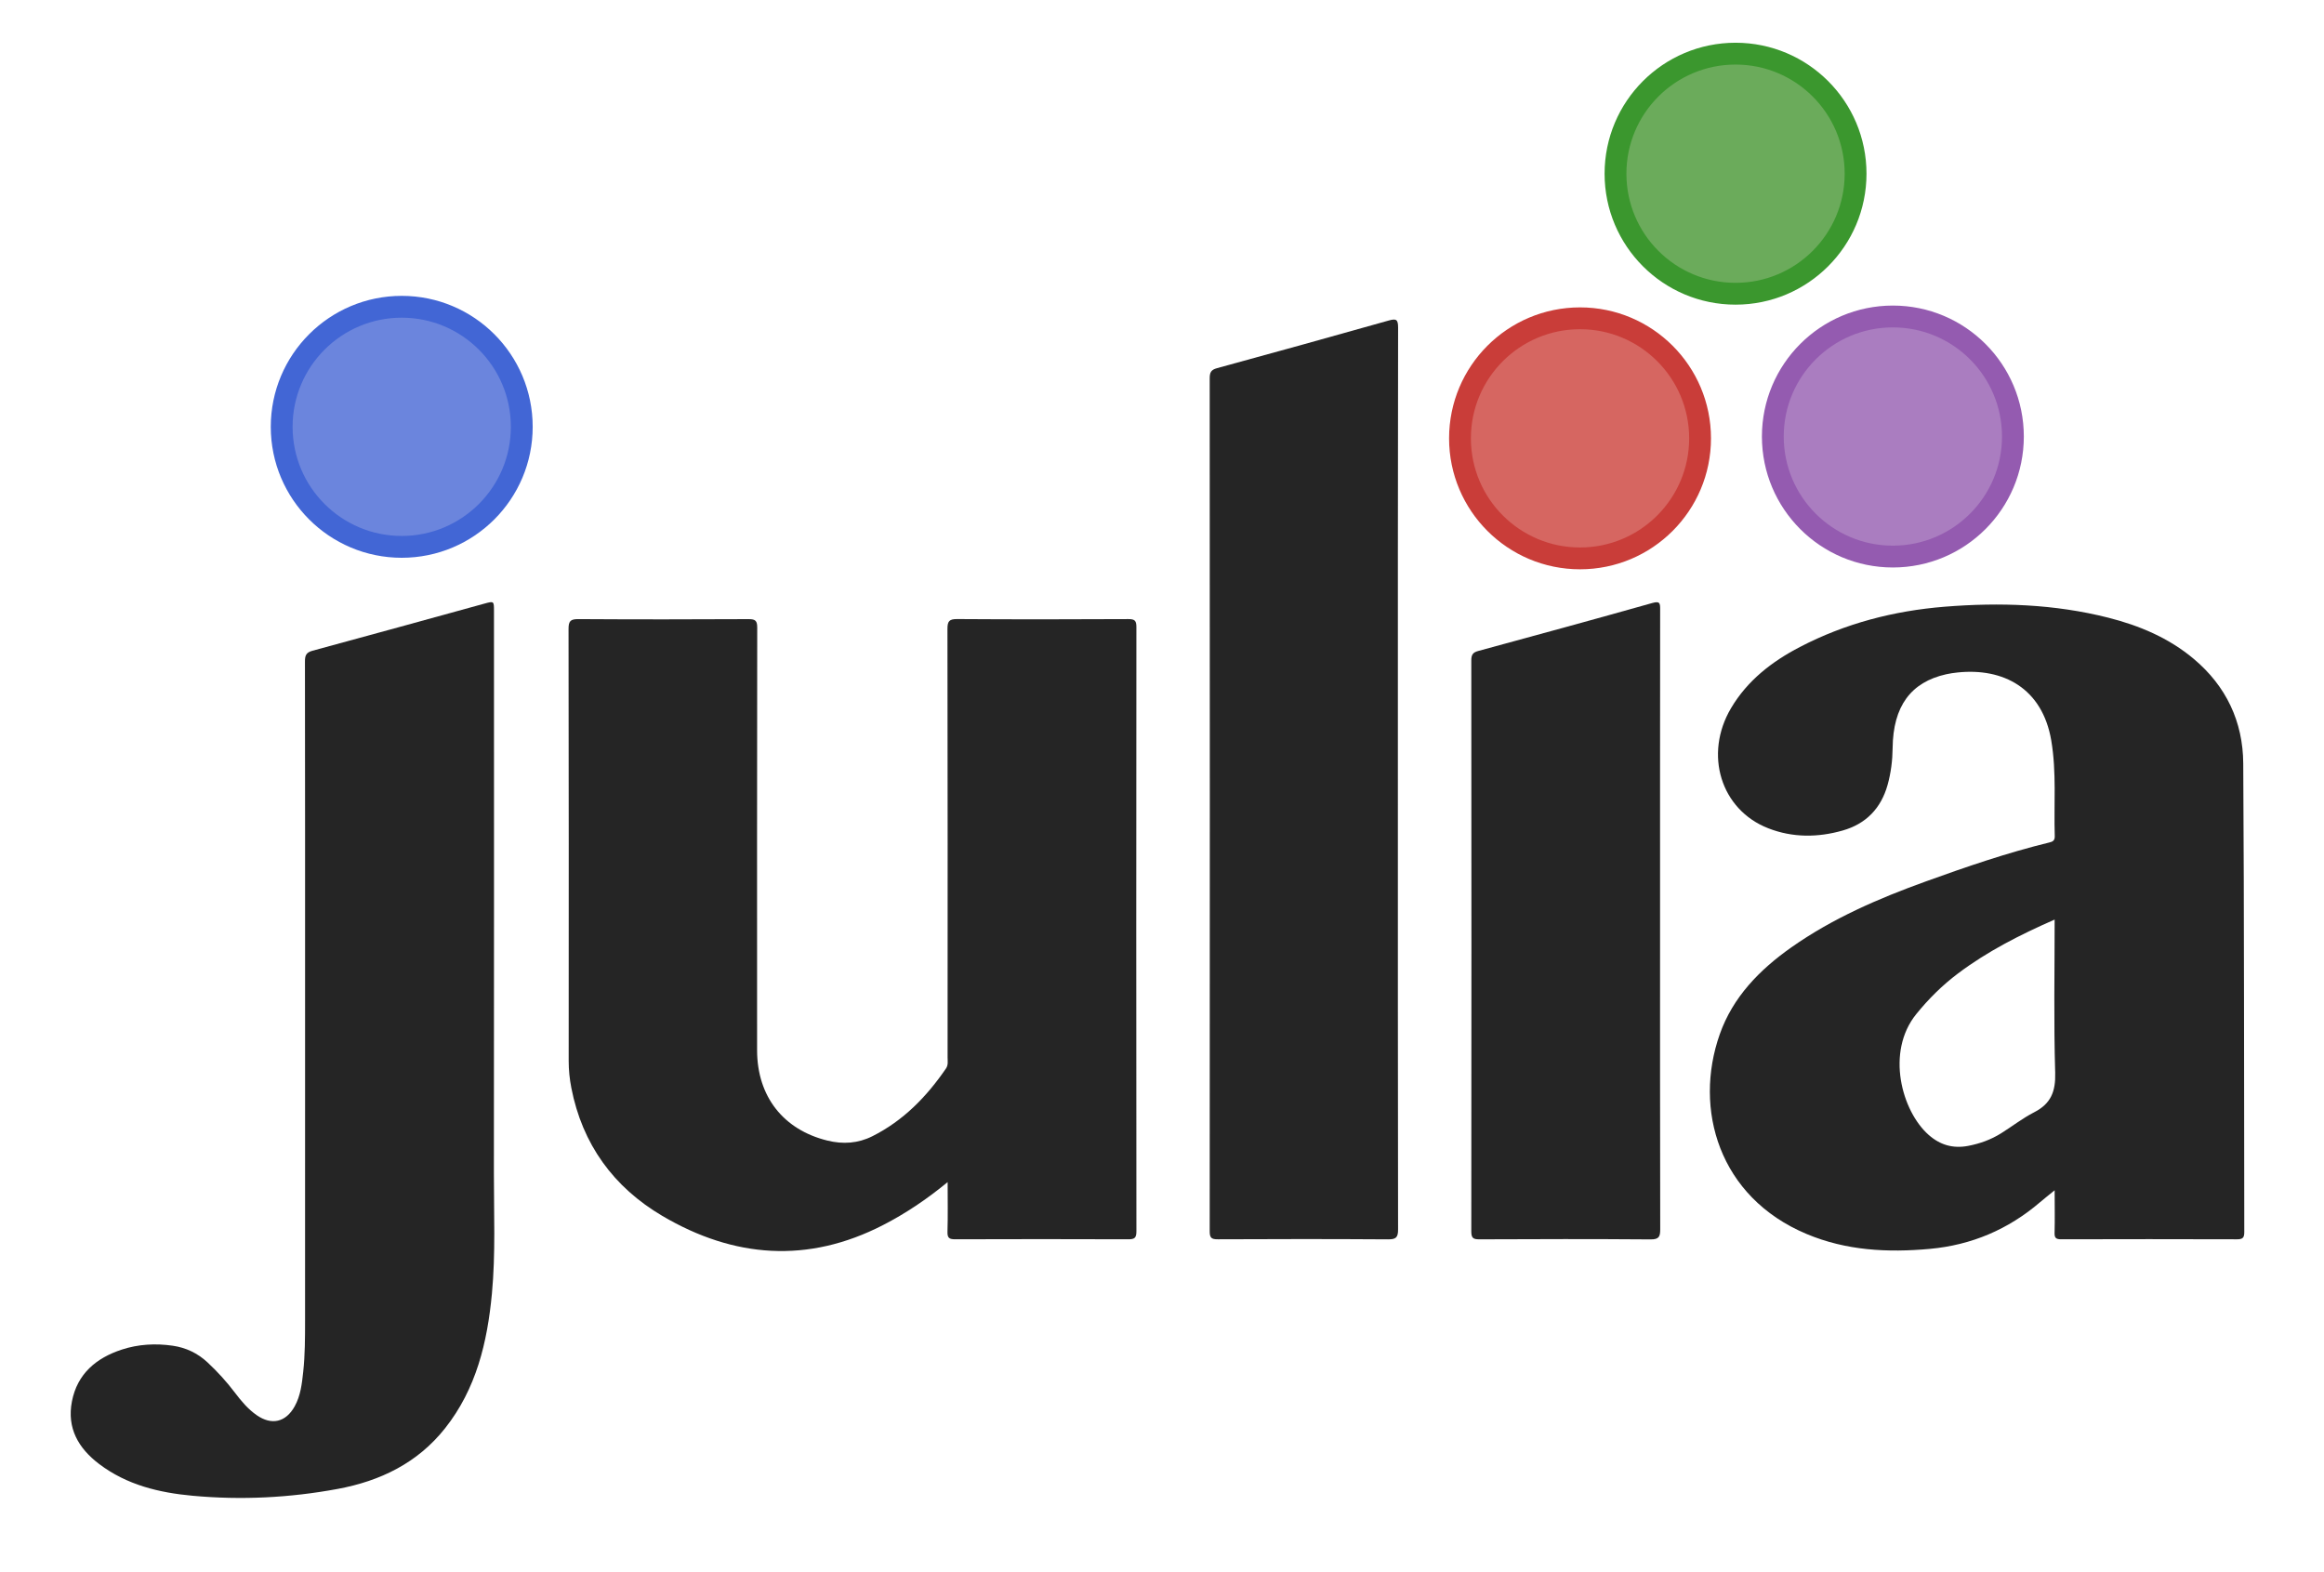
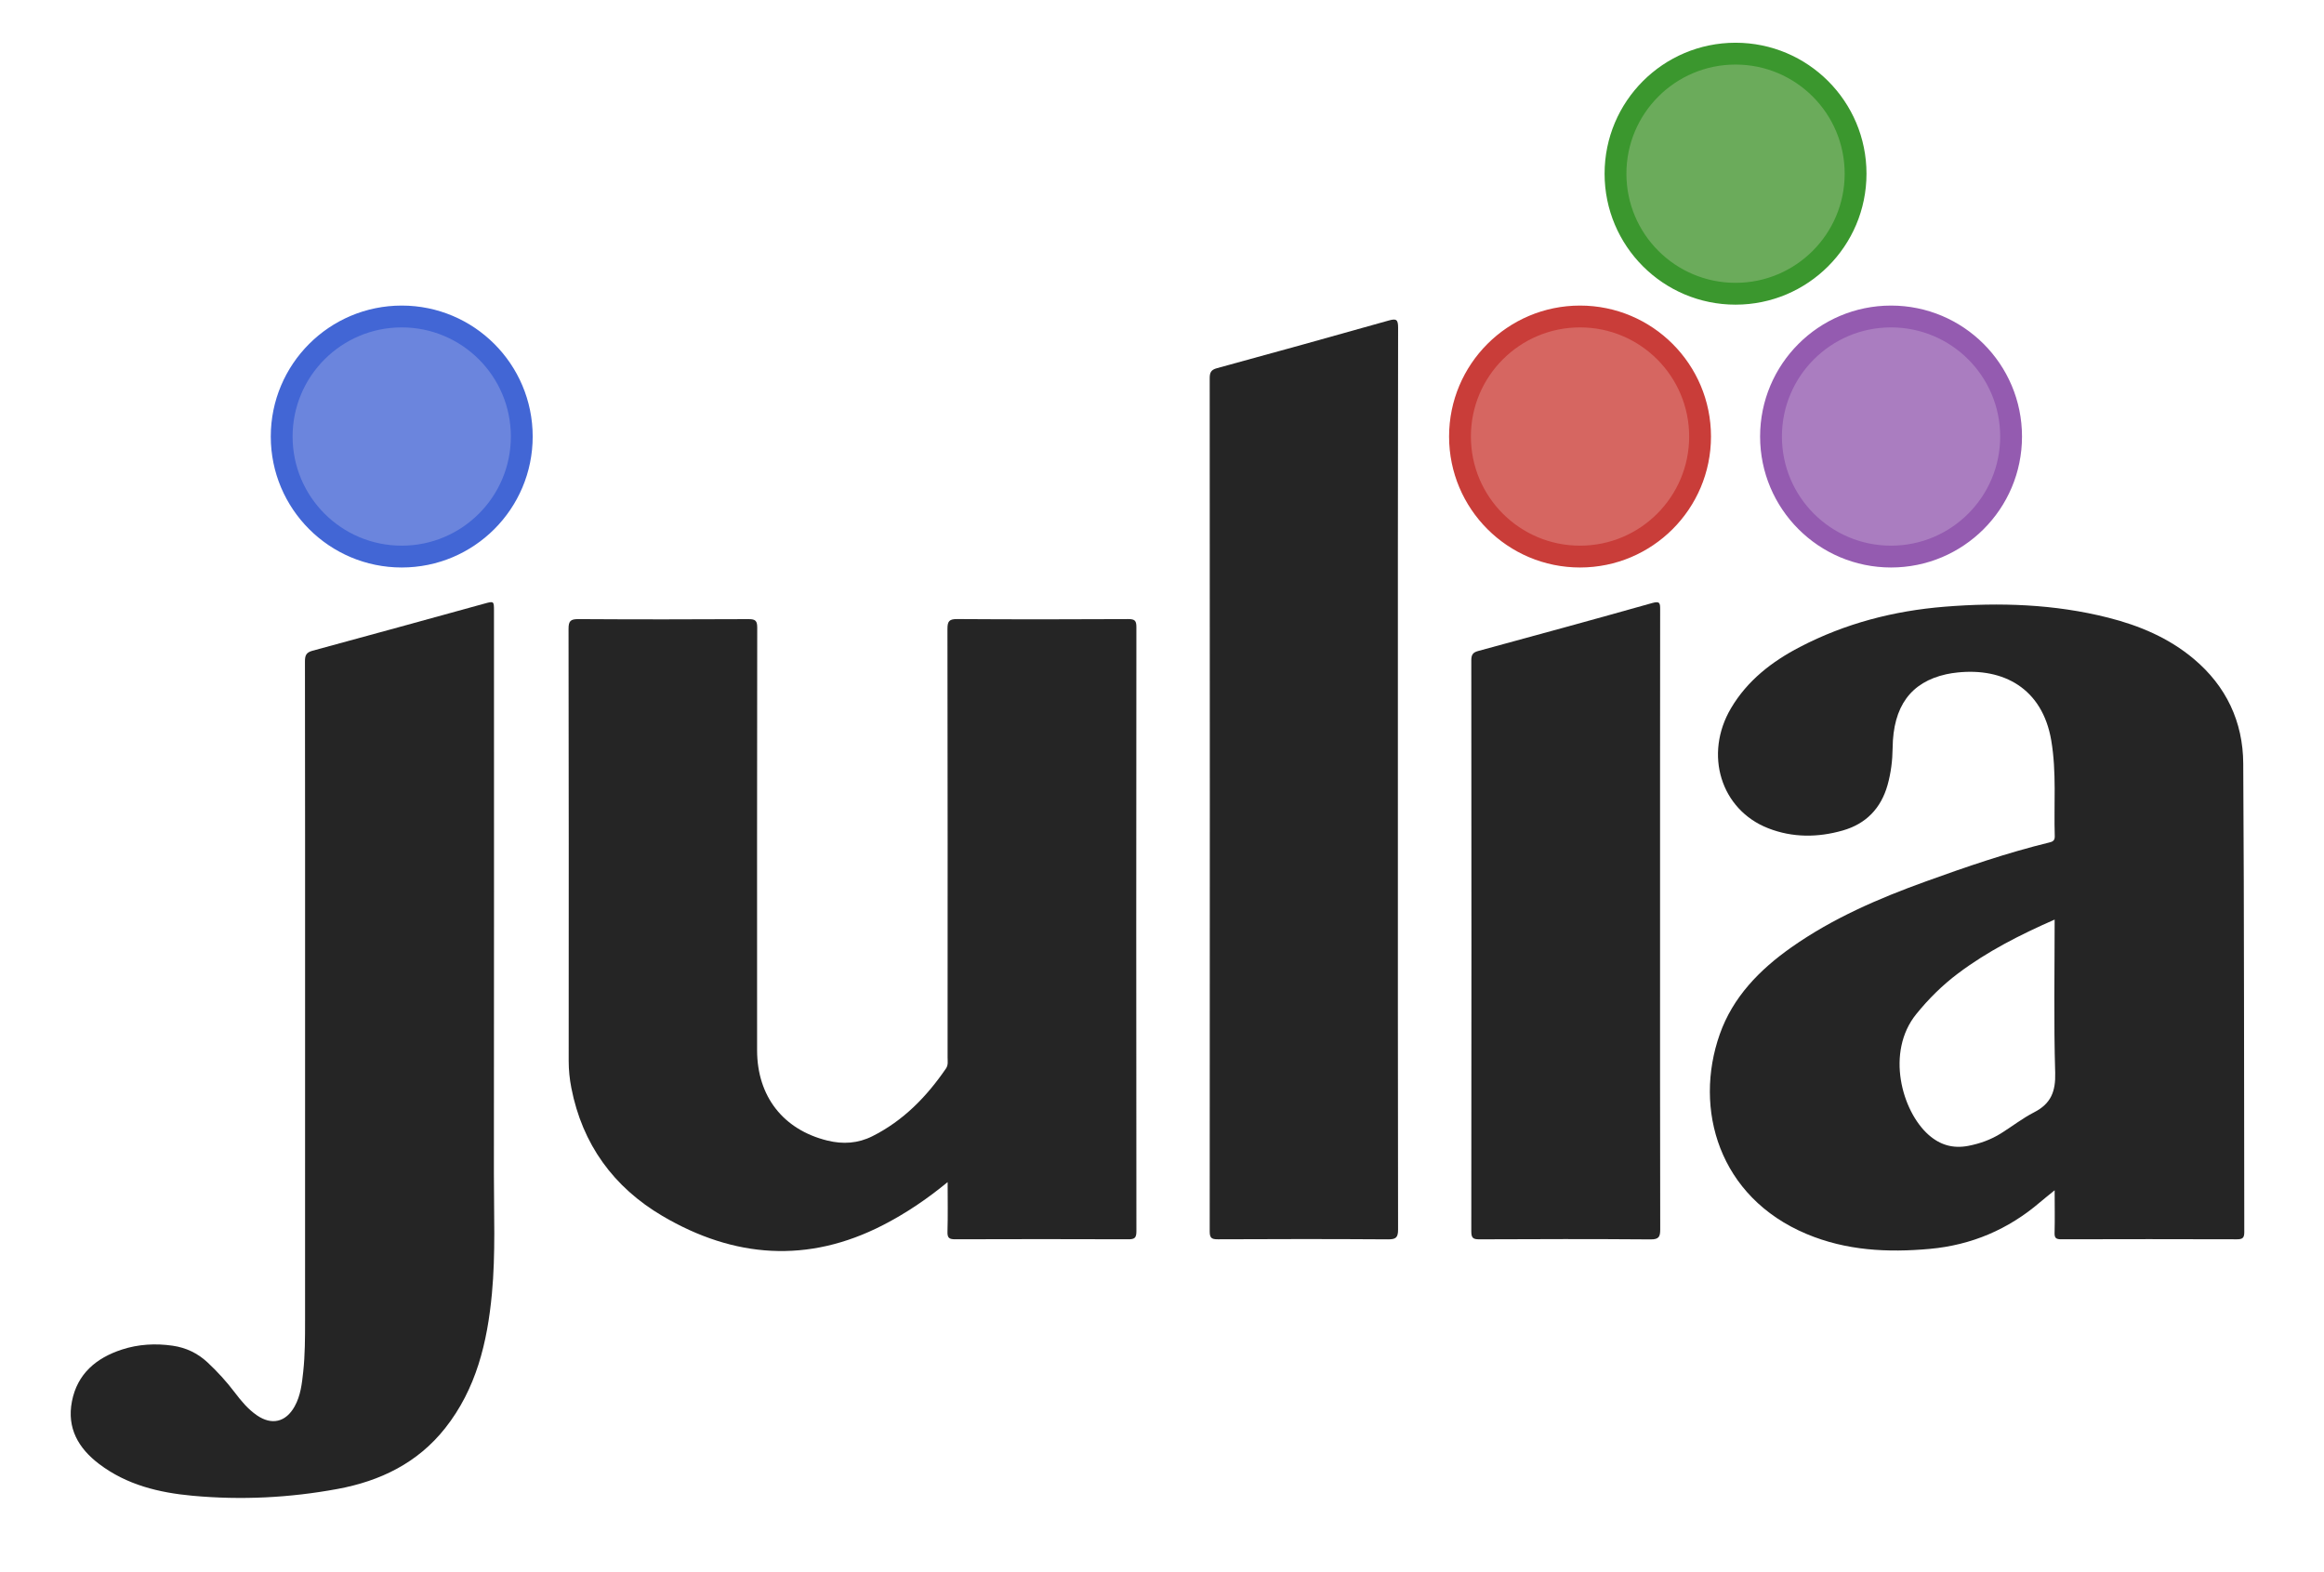
<svg xmlns="http://www.w3.org/2000/svg" version="1.1" id="Layer_1" x="0px" y="0px" width="210px" height="142px" viewBox="0 0 310 216" enable-background="new 0 0 310 216" xml:space="preserve">
-   <circle fill="#6b85dd" stroke="#4266d5" stroke-width="3" cx="50.5" cy="58.665" r="16.5" />
-   <circle fill="#d66661" stroke="#c93d39" stroke-width="3" cx="212.459" cy="60.249" r="16.5" />
+   <circle fill="#6b85dd" stroke="#4266d5" stroke-width="3" cx="50.5" cy="60" r="16.5" />
+   <circle fill="#d66661" stroke="#c93d39" stroke-width="3" cx="212.459" cy="60" r="16.5" />
  <circle fill="#6bab5b" stroke="#3b972e" stroke-width="3" cx="233.834" cy="23.874" r="16.5" />
-   <circle fill="#aa7dc0" stroke="#945bb0" stroke-width="3" cx="255.459" cy="59.999" r="16.5" />
+   <circle fill="#aa7dc0" stroke="#945bb0" stroke-width="3" cx="255.209" cy="60" r="16.5" />
  <path fill="#252525" d="M37.216,138.427c0-15.839,0.006-31.679-0.018-47.517c-0.001-0.827,0.169-1.234,1.043-1.47  c7.876-2.127,15.739-4.308,23.606-6.47c1.33-0.366,1.333-0.36,1.333,1.019c0,25.758,0.015,51.517-0.012,77.274  c-0.006,5.514,0.245,11.032-0.272,16.543c-0.628,6.69-2.15,13.092-6.438,18.506c-3.781,4.771-8.898,7.25-14.767,8.338  c-6.599,1.222-13.251,1.552-19.934,0.938c-4.616-0.423-9.045-1.486-12.844-4.363c-2.863-2.168-4.454-4.935-3.745-8.603  c0.736-3.806,3.348-5.978,6.861-7.127c2.262-0.74,4.628-0.872,6.994-0.53c1.823,0.264,3.42,1.023,4.779,2.288  c1.38,1.284,2.641,2.674,3.778,4.177c0.872,1.15,1.793,2.256,2.991,3.086c2.055,1.426,4,0.965,5.213-1.216  c0.819-1.473,0.997-3.106,1.173-4.731c0.255-2.348,0.255-4.707,0.256-7.062C37.218,167.145,37.216,152.786,37.216,138.427z" />
  <path fill="#252525" d="M125.536,162.479c-2.908,2.385-5.783,4.312-8.88,5.904c-10.348,5.323-20.514,4.521-30.324-1.253  c-6.71-3.95-11.012-9.849-12.52-17.606c-0.236-1.213-0.363-2.438-0.363-3.688c0.01-19.797,0.017-39.593-0.02-59.39  c-0.002-1.102,0.285-1.357,1.363-1.351c7.798,0.049,15.597,0.044,23.396,0.003c0.95-0.005,1.177,0.25,1.175,1.183  c-0.027,19.356-0.025,38.713-0.018,58.07c0.002,6.34,3.599,10.934,9.672,12.42c2.13,0.521,4.19,0.396,6.173-0.6  c4.26-2.139,7.457-5.427,10.116-9.307c0.333-0.487,0.224-1,0.224-1.51c0.007-19.635,0.016-39.271-0.02-58.904  c-0.002-1.083,0.255-1.369,1.353-1.361c7.838,0.052,15.677,0.045,23.515,0.004c0.916-0.005,1.103,0.244,1.102,1.124  c-0.025,27.677-0.026,55.353,0.002,83.024c0.001,0.938-0.278,1.099-1.139,1.095c-7.918-0.028-15.837-0.028-23.756-0.001  c-0.815,0.003-1.1-0.166-1.073-1.037C125.581,167.117,125.536,164.928,125.536,162.479z" />
  <path fill="#252525" d="M187.423,107.08c0,20.637-0.011,41.273,0.026,61.91c0.003,1.119-0.309,1.361-1.381,1.355  c-7.799-0.052-15.598-0.047-23.396-0.008c-0.898,0.008-1.117-0.222-1.115-1.115c0.021-39.074,0.021-78.147,0-117.226  c0-0.811,0.189-1.169,1.006-1.392c7.871-2.149,15.73-4.327,23.584-6.545c1.045-0.295,1.308-0.17,1.306,0.985  C187.412,65.727,187.423,86.403,187.423,107.08z" />
  <path fill="#252525" d="M223.46,126.477c0,14.155-0.011,28.312,0.021,42.467c0.002,1.027-0.164,1.418-1.332,1.408  c-7.838-0.061-15.676-0.047-23.516-0.01c-0.881,0.004-1.121-0.189-1.119-1.104c0.026-26.153,0.025-52.307,0-78.458  c0-0.776,0.203-1.101,0.941-1.302c7.984-2.172,15.972-4.35,23.938-6.596c1.049-0.296,1.08,0.031,1.078,0.886  C223.454,98.004,223.46,112.239,223.46,126.477z" />
  <path fill="#252525" d="M277.695,163.6c-0.786,0.646-1.404,1.125-2,1.635c-4.375,3.746-9.42,5.898-15.16,6.42  c-5.792,0.527-11.479,0.244-16.934-2.047c-12.08-5.071-15.554-17.188-11.938-27.448c1.799-5.111,5.472-8.868,9.831-11.94  c5.681-4.003,12.009-6.732,18.504-9.074c5.576-2.014,11.186-3.939,16.955-5.347c0.445-0.104,0.773-0.243,0.757-0.854  c-0.136-4.389,0.261-8.79-0.479-13.165c-1.225-7.209-6.617-10.013-12.895-9.348c-0.516,0.055-1.029,0.129-1.536,0.241  c-4.877,1.081-7.312,4.413-7.374,10.127c-0.02,1.729-0.229,3.418-0.693,5.084c-0.906,3.229-2.969,5.354-6.168,6.266  c-3.422,0.979-6.893,0.998-10.23-0.305c-6.529-2.543-8.877-10.164-5.12-16.512c2.249-3.799,5.606-6.4,9.461-8.405  c6.238-3.246,12.914-4.974,19.896-5.537c7.565-0.61,15.096-0.366,22.49,1.507c4.285,1.085,8.312,2.776,11.744,5.657  c4.473,3.749,6.776,8.647,6.812,14.374c0.139,21.477,0.096,42.951,0.143,64.428c0.002,0.799-0.248,0.983-1.021,0.98  c-8.035-0.025-16.074-0.023-24.113-0.001c-0.716,0.002-0.973-0.146-0.941-0.915C277.736,167.562,277.695,165.698,277.695,163.6z   M277.695,126.393c-4.793,2.104-9.25,4.373-13.287,7.408c-2.151,1.618-4.033,3.483-5.732,5.581  c-4.229,5.226-1.988,13.343,1.693,16.599c1.592,1.406,3.359,1.906,5.419,1.521c1.621-0.307,3.149-0.857,4.549-1.734  c1.521-0.951,2.949-2.072,4.539-2.887c2.31-1.18,2.97-2.861,2.894-5.445C277.561,140.484,277.695,133.527,277.695,126.393z" />
</svg>
